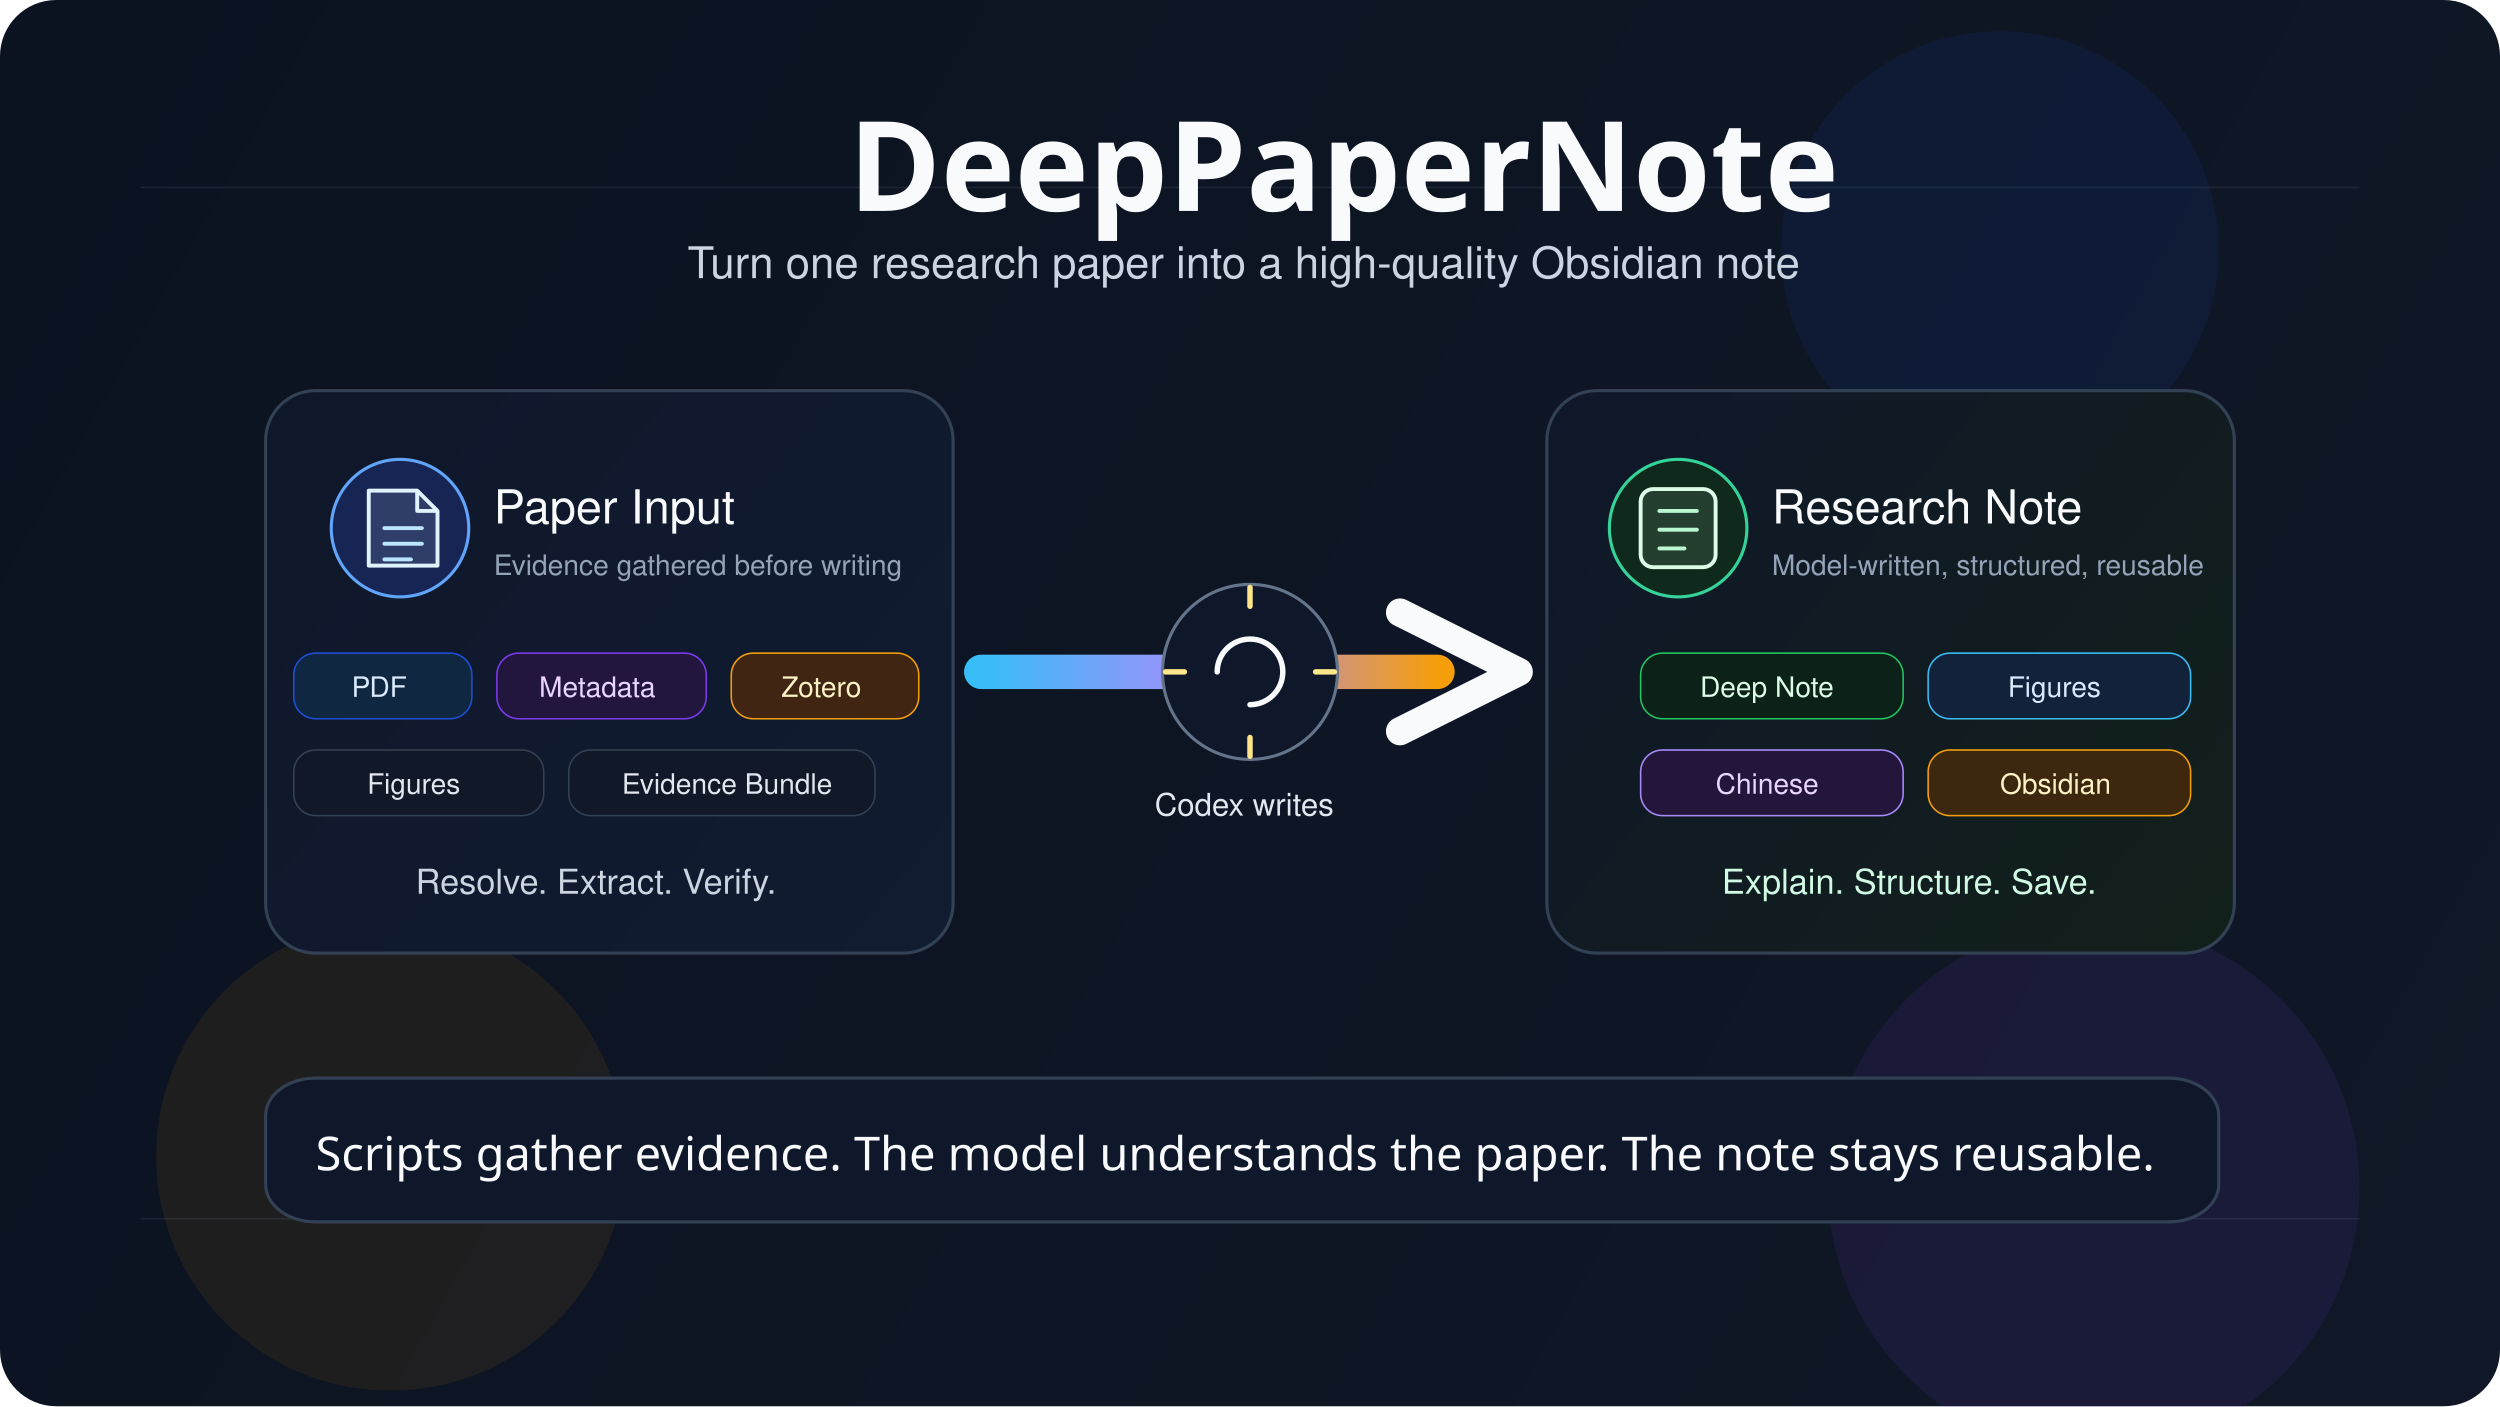
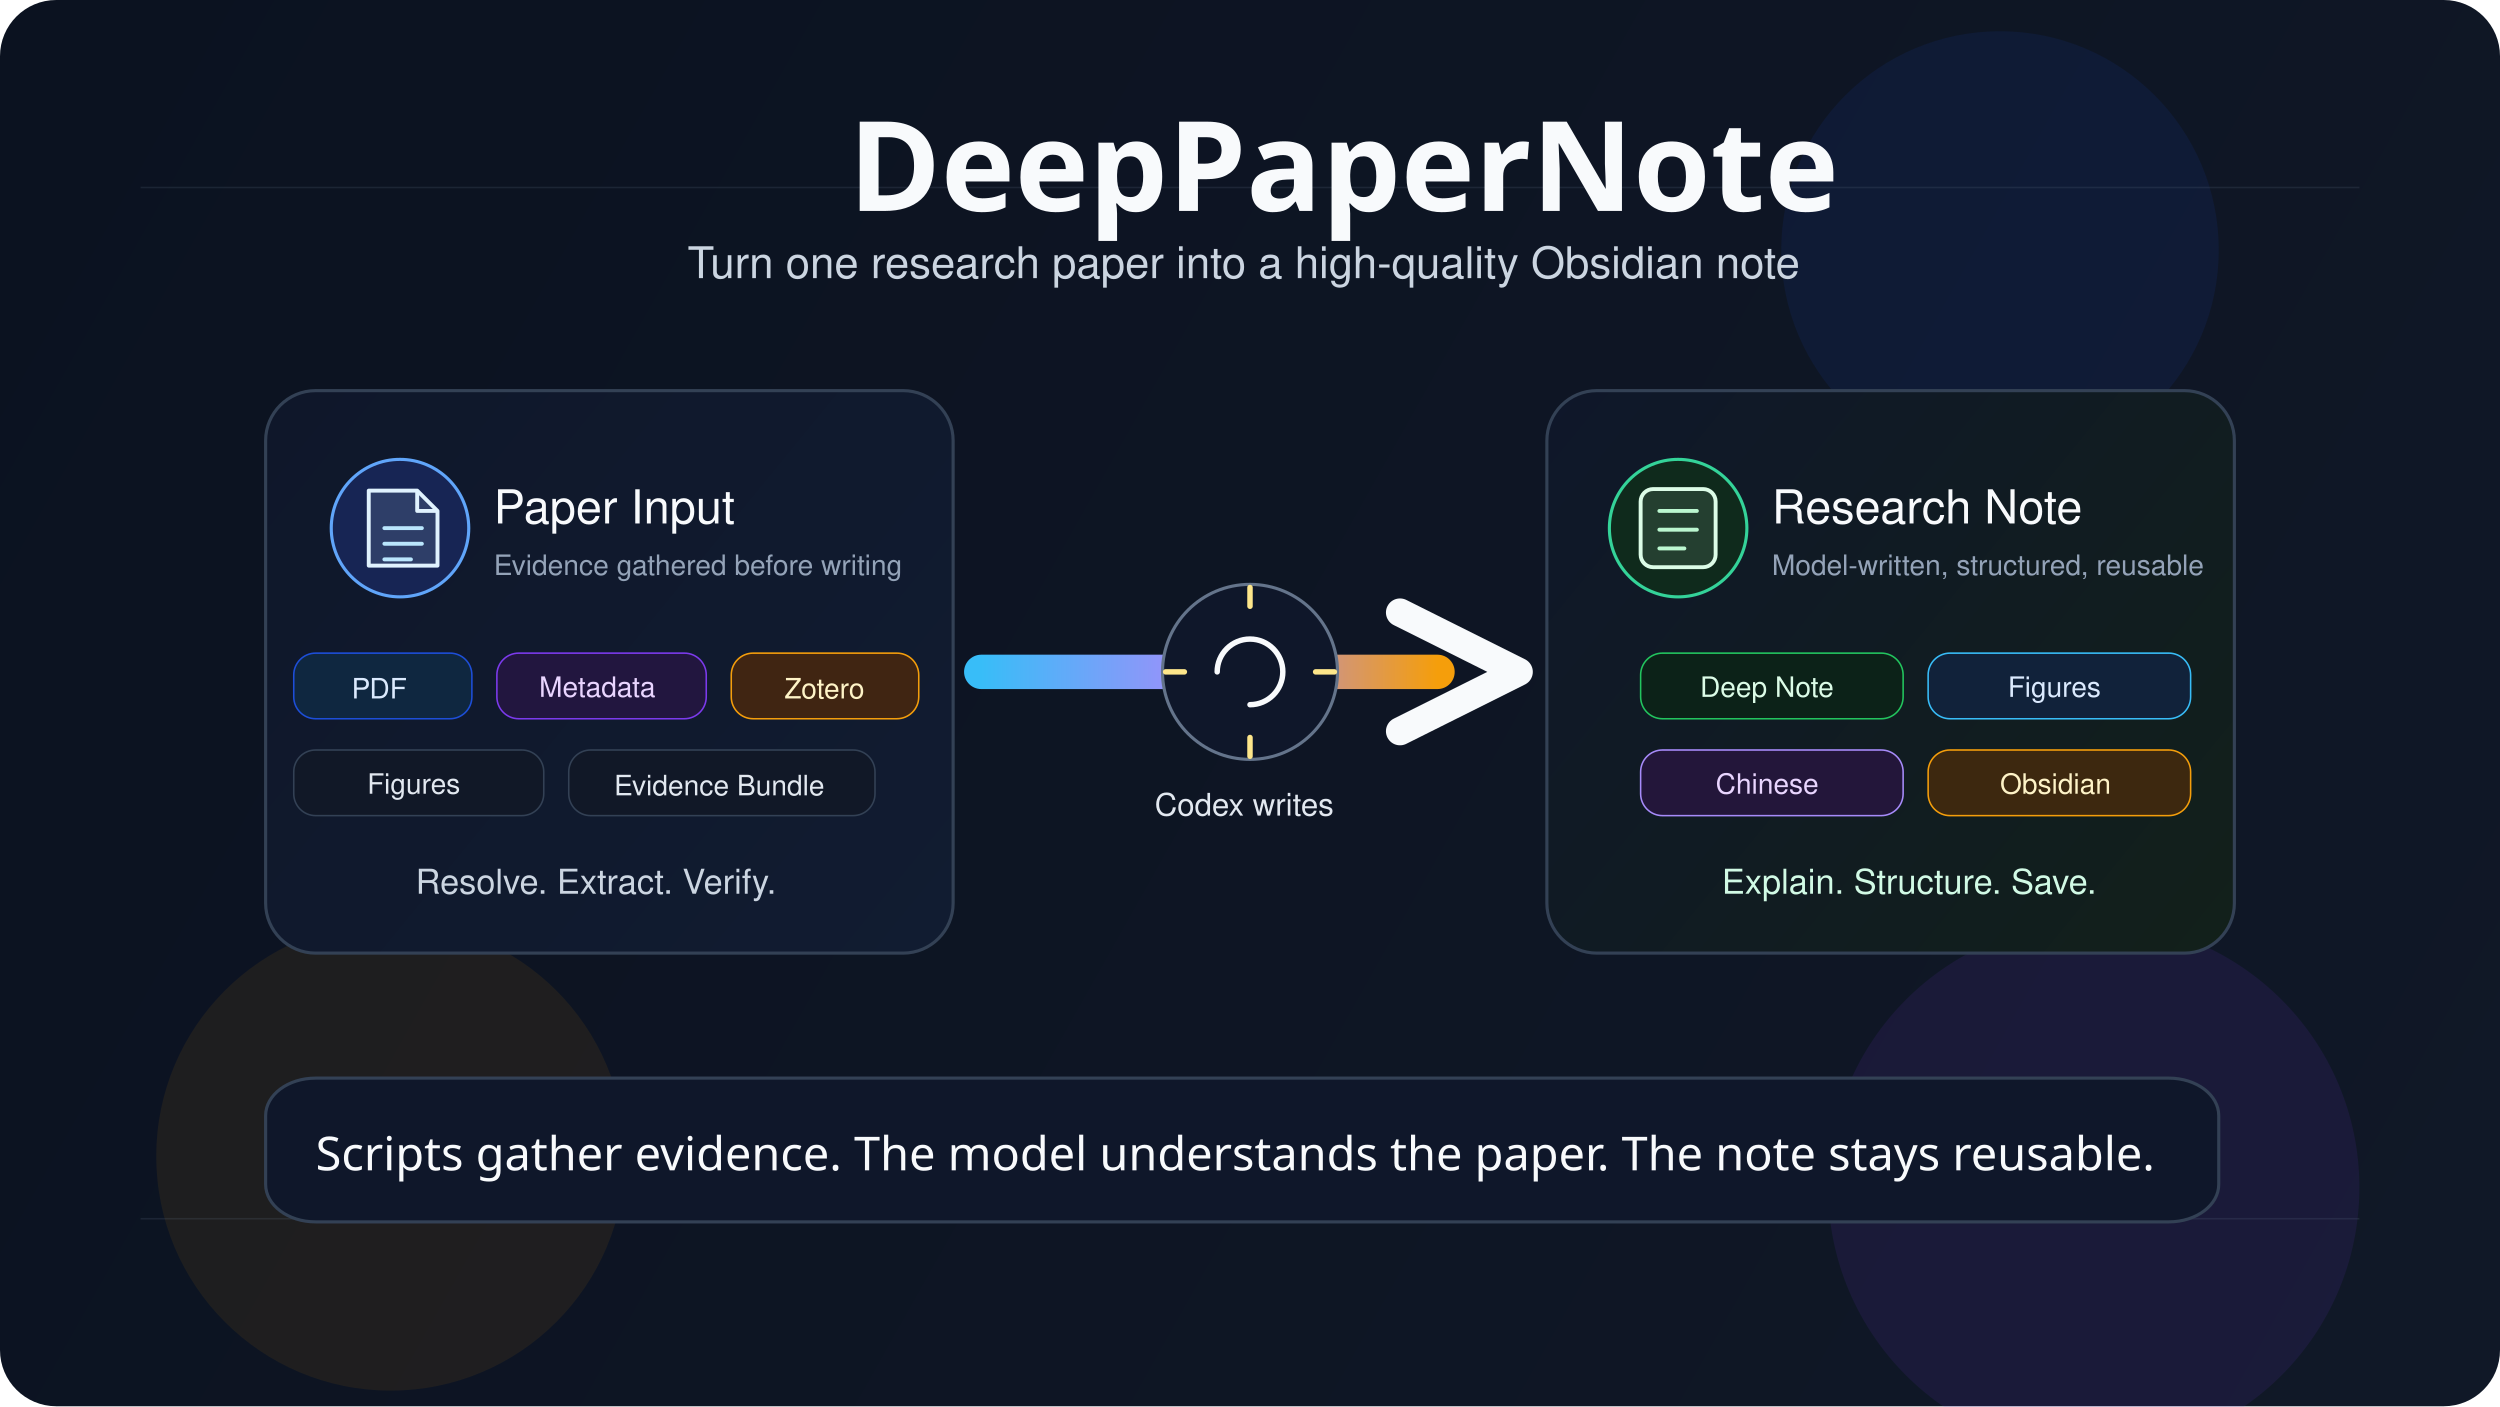
<svg xmlns="http://www.w3.org/2000/svg" width="1600" height="900" viewBox="0 0 1600 900">
  <linearGradient id="linearGradient1" x1="0" y1="0" x2="1600" y2="900" gradientUnits="userSpaceOnUse">
    <stop offset="1e-05" stop-color="#0b1220" stop-opacity="1" />
    <stop offset="1" stop-color="#101827" stop-opacity="1" />
  </linearGradient>
  <path id="path1" fill="url(#linearGradient1)" stroke="none" d="M 36 0 L 1564 0 C 1583.882 0 1600 16.118 1600 36 L 1600 864 C 1600 883.882 1583.882 900 1564 900 L 36 900 C 16.118 900 0 883.882 0 864 L 0 36 C 0 16.118 16.118 0 36 0 Z" />
  <path id="path2" fill="#1d4ed8" fill-opacity="0.1" stroke="none" d="M 1420 160 C 1420 237.32 1357.32 300 1280 300 C 1202.68 300 1140 237.32 1140 160 C 1140 82.68 1202.68 20 1280 20 C 1357.32 20 1420 82.68 1420 160 Z" />
  <path id="path3" fill="#7c3aed" fill-opacity="0.1" stroke="none" d="M 1510 760 C 1510 853.888 1433.888 930 1340 930 C 1246.112 930 1170 853.888 1170 760 C 1170 666.112 1246.112 590 1340 590 C 1433.888 590 1510 666.112 1510 760 Z" />
  <path id="path4" fill="#f59e0b" fill-opacity="0.08" stroke="none" d="M 400 740 C 400 822.843 332.843 890 250 890 C 167.157 890 100 822.843 100 740 C 100 657.157 167.157 590 250 590 C 332.843 590 400 657.157 400 740 Z" />
  <g id="g1" opacity="0.18">
    <path id="path5" fill="none" stroke="#64748b" d="M 90 120 L 1510 120" />
    <path id="path6" fill="none" stroke="#64748b" d="M 90 780 L 1510 780" />
  </g>
  <text id="DeepPaperNote" xml:space="preserve" x="543" y="135" font-family="Impact" font-size="80" font-weight="800" fill="#f8fafc">DeepPaperNote</text>
  <text id="Turn-one-research-paper" xml:space="preserve" x="440" y="178" font-family="Helvetica" font-size="28" font-weight="300" fill="#cbd5e1">Turn one research paper into a high-quality Obsidian note</text>
  <g id="g2">
    <linearGradient id="linearGradient2" x1="170" y1="250" x2="610" y2="610" gradientUnits="userSpaceOnUse">
      <stop offset="1e-05" stop-color="#0f172a" stop-opacity="1" />
      <stop offset="1" stop-color="#111c31" stop-opacity="1" />
    </linearGradient>
    <path id="path8" fill="url(#linearGradient2)" stroke="#334155" stroke-width="2" d="M 202 250 L 578 250 C 595.673 250 610 264.327 610 282 L 610 578 C 610 595.673 595.673 610 578 610 L 202 610 C 184.327 610 170 595.673 170 578 L 170 282 C 170 264.327 184.327 250 202 250 Z" />
    <linearGradient id="linearGradient3" x1="990" y1="250" x2="1430" y2="610" gradientUnits="userSpaceOnUse">
      <stop offset="1e-05" stop-color="#0f172a" stop-opacity="1" />
      <stop offset="1" stop-color="#12201a" stop-opacity="1" />
    </linearGradient>
    <path id="path9" fill="url(#linearGradient3)" stroke="#334155" stroke-width="2" d="M 1022 250 L 1398 250 C 1415.673 250 1430 264.327 1430 282 L 1430 578 C 1430 595.673 1415.673 610 1398 610 L 1022 610 C 1004.327 610 990 595.673 990 578 L 990 282 C 990 264.327 1004.327 250 1022 250 Z" />
  </g>
  <g id="g3">
    <path id="path10" fill="#172554" stroke="#60a5fa" stroke-width="2" d="M 300 338 C 300 362.301 280.301 382 256 382 C 231.699 382 212 362.301 212 338 C 212 313.699 231.699 294 256 294 C 280.301 294 300 313.699 300 338 Z" />
    <path id="path11" fill="#e0f2fe" fill-opacity="0.12" stroke="#e0f2fe" stroke-width="2.5" stroke-linejoin="round" d="M 236 314 L 267 314 L 280 327 L 280 362 L 236 362 L 236 314 Z" />
    <path id="path12" fill="none" stroke="#e0f2fe" stroke-width="2.5" stroke-linejoin="round" d="M 267 314 L 267 327 L 280 327" />
    <path id="path13" fill="none" stroke="#bae6fd" stroke-width="2.5" stroke-linecap="round" d="M 246 338 L 270 338" />
    <path id="path14" fill="none" stroke="#bae6fd" stroke-width="2.5" stroke-linecap="round" d="M 246 348 L 270 348" />
    <path id="path15" fill="none" stroke="#bae6fd" stroke-width="2.5" stroke-linecap="round" d="M 246 358 L 263 358" />
    <text id="Paper-Input" xml:space="preserve" x="316" y="335" font-family="Helvetica" font-size="30" fill="#f8fafc">Paper Input</text>
    <text id="Evidence-gathered-before-writing" xml:space="preserve" x="316" y="368" font-family="Helvetica" font-size="18" fill="#94a3b8">Evidence gathered before writing</text>
  </g>
  <g id="g4">
    <path id="path16" fill="#0f2740" stroke="#1d4ed8" d="M 202 418 L 288 418 C 295.732 418 302 424.268 302 432 L 302 446 C 302 453.732 295.732 460 288 460 L 202 460 C 194.268 460 188 453.732 188 446 L 188 432 C 188 424.268 194.268 418 202 418 Z" />
-     <text id="PDF" xml:space="preserve" x="225" y="446" font-family="Helvetica" font-size="18" fill="#dbeafe">PDF</text>
+     <text id="PDF" xml:space="preserve" x="225" y="447" font-family="Helvetica" font-size="18" fill="#dbeafe">PDF</text>
    <path id="path17" fill="#22163f" stroke="#7c3aed" d="M 332 418 L 438 418 C 445.732 418 452 424.268 452 432 L 452 446 C 452 453.732 445.732 460 438 460 L 332 460 C 324.268 460 318 453.732 318 446 L 318 432 C 318 424.268 324.268 418 332 418 Z" />
    <text id="Metadata" xml:space="preserve" x="345" y="446" font-family="Helvetica" font-size="18" fill="#e9d5ff">Metadata</text>
    <path id="path18" fill="#402512" stroke="#f59e0b" d="M 482 418 L 574 418 C 581.732 418 588 424.268 588 432 L 588 446 C 588 453.732 581.732 460 574 460 L 482 460 C 474.268 460 468 453.732 468 446 L 468 432 C 468 424.268 474.268 418 482 418 Z" />
-     <text id="Zotero" xml:space="preserve" x="500" y="446" font-family="Helvetica" font-size="18" fill="#fef3c7">Zotero</text>
+     <text id="Zotero" xml:space="preserve" x="502" y="447" font-family="Helvetica" font-size="18" fill="#fef3c7">Zotero</text>
    <path id="path19" fill="#111827" stroke="#334155" d="M 202 480 L 334 480 C 341.732 480 348 486.268 348 494 L 348 508 C 348 515.732 341.732 522 334 522 L 202 522 C 194.268 522 188 515.732 188 508 L 188 494 C 188 486.268 194.268 480 202 480 Z" />
    <text id="Figures" xml:space="preserve" x="235" y="508" font-family="Helvetica" font-size="18" fill="#e2e8f0">Figures</text>
    <path id="path20" fill="#111827" stroke="#334155" d="M 378 480 L 546 480 C 553.732 480 560 486.268 560 494 L 560 508 C 560 515.732 553.732 522 546 522 L 378 522 C 370.268 522 364 515.732 364 508 L 364 494 C 364 486.268 370.268 480 378 480 Z" />
-     <text id="Evidence-Bundle" xml:space="preserve" x="398" y="508" font-family="Helvetica" font-size="18" fill="#e2e8f0">Evidence Bundle</text>
+     <text id="Evidence-Bundle" xml:space="preserve" x="393" y="509" font-family="Helvetica" font-size="18" fill="#e2e8f0">Evidence Bundle</text>
    <text id="Resolve-Extract-Verify" xml:space="preserve" x="266" y="572" font-family="Helvetica" font-size="22" fill="#cbd5e1">Resolve. Extract. Verify.</text>
  </g>
  <g id="g5">
    <path id="path21" fill="#0f2a1c" stroke="#34d399" stroke-width="2" d="M 1118 338 C 1118 362.301 1098.301 382 1074 382 C 1049.699 382 1030 362.301 1030 338 C 1030 313.699 1049.699 294 1074 294 C 1098.301 294 1118 313.699 1118 338 Z" />
    <path id="path22" fill="#dcfce7" fill-opacity="0.1" stroke="#dcfce7" stroke-width="2.5" d="M 1058 313 L 1090 313 C 1094.418 313 1098 316.582 1098 321 L 1098 355 C 1098 359.418 1094.418 363 1090 363 L 1058 363 C 1053.582 363 1050 359.418 1050 355 L 1050 321 C 1050 316.582 1053.582 313 1058 313 Z" />
    <path id="path23" fill="none" stroke="#bbf7d0" stroke-width="2.5" stroke-linecap="round" d="M 1062 327 L 1086 327" />
    <path id="path24" fill="none" stroke="#bbf7d0" stroke-width="2.5" stroke-linecap="round" d="M 1062 339 L 1086 339" />
    <path id="path25" fill="none" stroke="#bbf7d0" stroke-width="2.5" stroke-linecap="round" d="M 1062 351 L 1078 351" />
    <text id="Research-Note" xml:space="preserve" x="1134" y="335" font-family="Helvetica" font-size="30" fill="#f8fafc">Research Note</text>
    <text id="Model-written-structured-reusable" xml:space="preserve" x="1134" y="368" font-family="Helvetica" font-size="18" fill="#94a3b8">Model-written, structured, reusable</text>
  </g>
  <g id="g6">
    <path id="path26" fill="#0c2218" stroke="#22c55e" d="M 1064 418 L 1204 418 C 1211.732 418 1218 424.268 1218 432 L 1218 446 C 1218 453.732 1211.732 460 1204 460 L 1064 460 C 1056.268 460 1050 453.732 1050 446 L 1050 432 C 1050 424.268 1056.268 418 1064 418 Z" />
    <text id="Deep-Note" xml:space="preserve" x="1088" y="446" font-family="Helvetica" font-size="18" fill="#dcfce7">Deep Note</text>
    <path id="path27" fill="#11223a" stroke="#38bdf8" d="M 1248 418 L 1388 418 C 1395.732 418 1402 424.268 1402 432 L 1402 446 C 1402 453.732 1395.732 460 1388 460 L 1248 460 C 1240.268 460 1234 453.732 1234 446 L 1234 432 C 1234 424.268 1240.268 418 1248 418 Z" />
    <text id="text1" xml:space="preserve" x="1285" y="446" font-family="Helvetica" font-size="18" fill="#dbeafe">Figures</text>
    <path id="path28" fill="#23163a" stroke="#a78bfa" d="M 1064 480 L 1204 480 C 1211.732 480 1218 486.268 1218 494 L 1218 508 C 1218 515.732 1211.732 522 1204 522 L 1064 522 C 1056.268 522 1050 515.732 1050 508 L 1050 494 C 1050 486.268 1056.268 480 1064 480 Z" />
    <text id="Chinese" xml:space="preserve" x="1098" y="508" font-family="Helvetica" font-size="18" fill="#e9d5ff">Chinese</text>
    <path id="path29" fill="#3d280f" stroke="#f59e0b" d="M 1248 480 L 1388 480 C 1395.732 480 1402 486.268 1402 494 L 1402 508 C 1402 515.732 1395.732 522 1388 522 L 1248 522 C 1240.268 522 1234 515.732 1234 508 L 1234 494 C 1234 486.268 1240.268 480 1248 480 Z" />
    <text id="Obsidian" xml:space="preserve" x="1280" y="508" font-family="Helvetica" font-size="18" fill="#fef3c7">Obsidian</text>
    <text id="Explain-Structure-Save" xml:space="preserve" x="1102" y="572" font-family="Helvetica" font-size="22" fill="#d1fae5">Explain. Structure. Save.</text>
  </g>
  <g id="g7">
    <linearGradient id="linearGradient4" x1="628" y1="430" x2="920" y2="430" gradientUnits="userSpaceOnUse">
      <stop offset="1e-05" stop-color="#38bdf8" stop-opacity="1" />
      <stop offset="0.5" stop-color="#a78bfa" stop-opacity="1" />
      <stop offset="1" stop-color="#f59e0b" stop-opacity="1" />
    </linearGradient>
    <path id="path30" fill="none" stroke="url(#linearGradient4)" stroke-width="22" stroke-linecap="round" d="M 628 430 L 920 430" />
    <path id="path31" fill="none" stroke="#f8fafc" stroke-width="18" stroke-linecap="round" stroke-linejoin="round" d="M 896 392 L 972 430 L 896 468" />
    <path id="path32" fill="#0f172a" stroke="#64748b" stroke-width="2" d="M 856 430 C 856 460.928 830.928 486 800 486 C 769.072 486 744 460.928 744 430 C 744 399.072 769.072 374 800 374 C 830.928 374 856 399.072 856 430 Z" />
    <path id="path33" fill="none" stroke="#f8fafc" stroke-width="3.5" stroke-linecap="round" d="M 779 430 C 779 418.402 788.402 409 800 409 C 811.598 409 821 418.402 821 430 C 821 441.598 811.598 451 800 451" />
    <path id="path34" fill="none" stroke="#fde68a" stroke-width="3.5" stroke-linecap="round" d="M 800 388 L 800 376" />
    <path id="path35" fill="none" stroke="#fde68a" stroke-width="3.5" stroke-linecap="round" d="M 800 484 L 800 472" />
    <path id="path36" fill="none" stroke="#fde68a" stroke-width="3.5" stroke-linecap="round" d="M 842 430 L 854 430" />
    <path id="path37" fill="none" stroke="#fde68a" stroke-width="3.5" stroke-linecap="round" d="M 746 430 L 758 430" />
    <text id="Codex-writes" xml:space="preserve" x="739" y="522" font-family="Helvetica" font-size="20" fill="#e2e8f0">Codex writes</text>
  </g>
  <path id="path38" fill="#0f172a" stroke="#334155" stroke-width="2" d="M 201.915 690 L 1388.085 690 C 1405.711 690 1420 700.745 1420 714 L 1420 758 C 1420 771.255 1405.711 782 1388.085 782 L 201.915 782 C 184.289 782 170 771.255 170 758 L 170 714 C 170 700.745 184.289 690 201.915 690 Z" />
  <text id="Scripts-gather-evidence-The" xml:space="preserve" x="202" y="749" font-family="American Typewriter" font-size="30" fill="#f8fafc">Scripts gather evidence. The model understands the paper. The note stays reusable.</text>
</svg>
